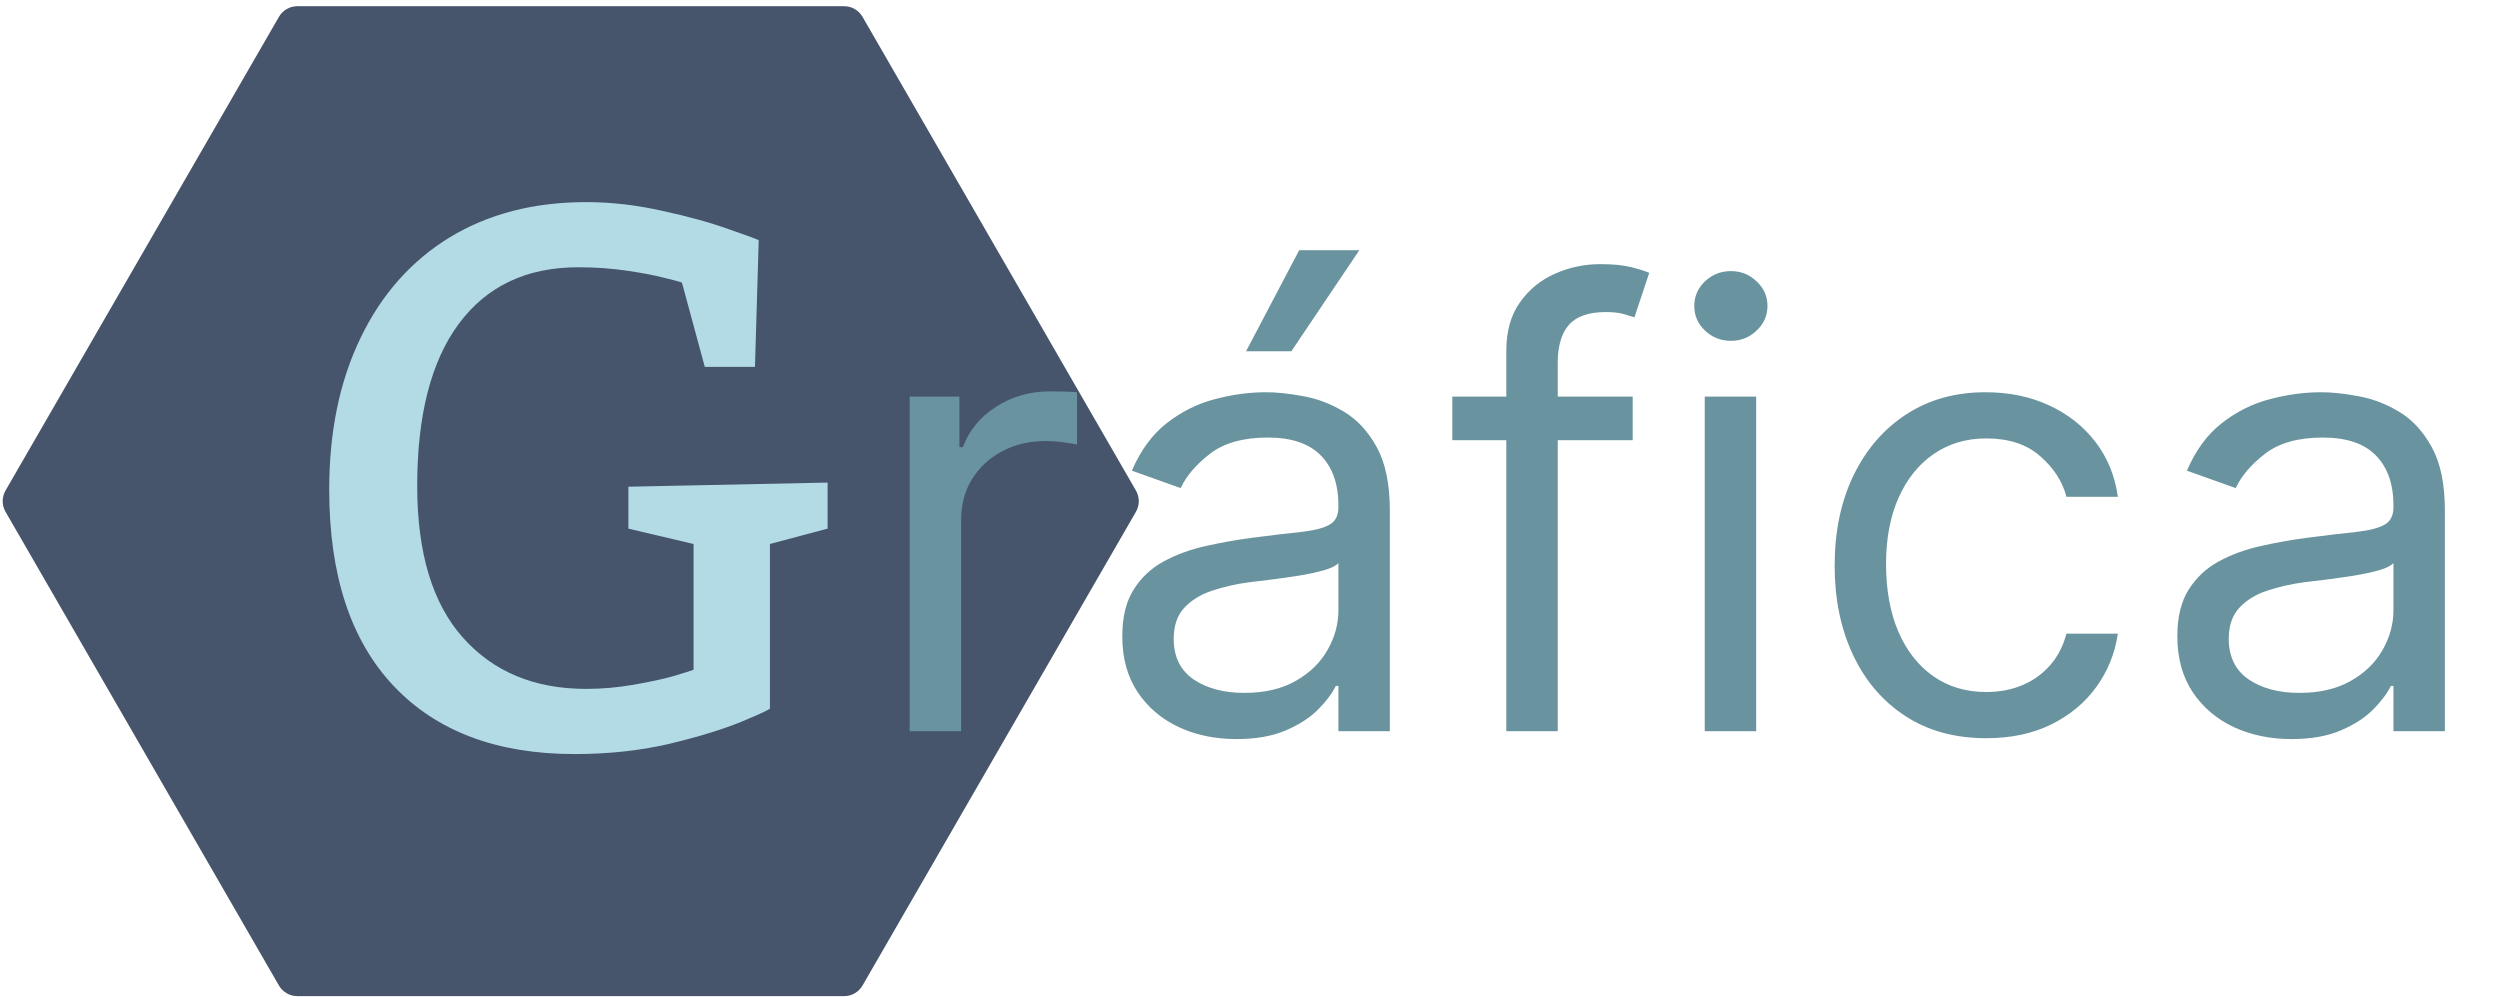
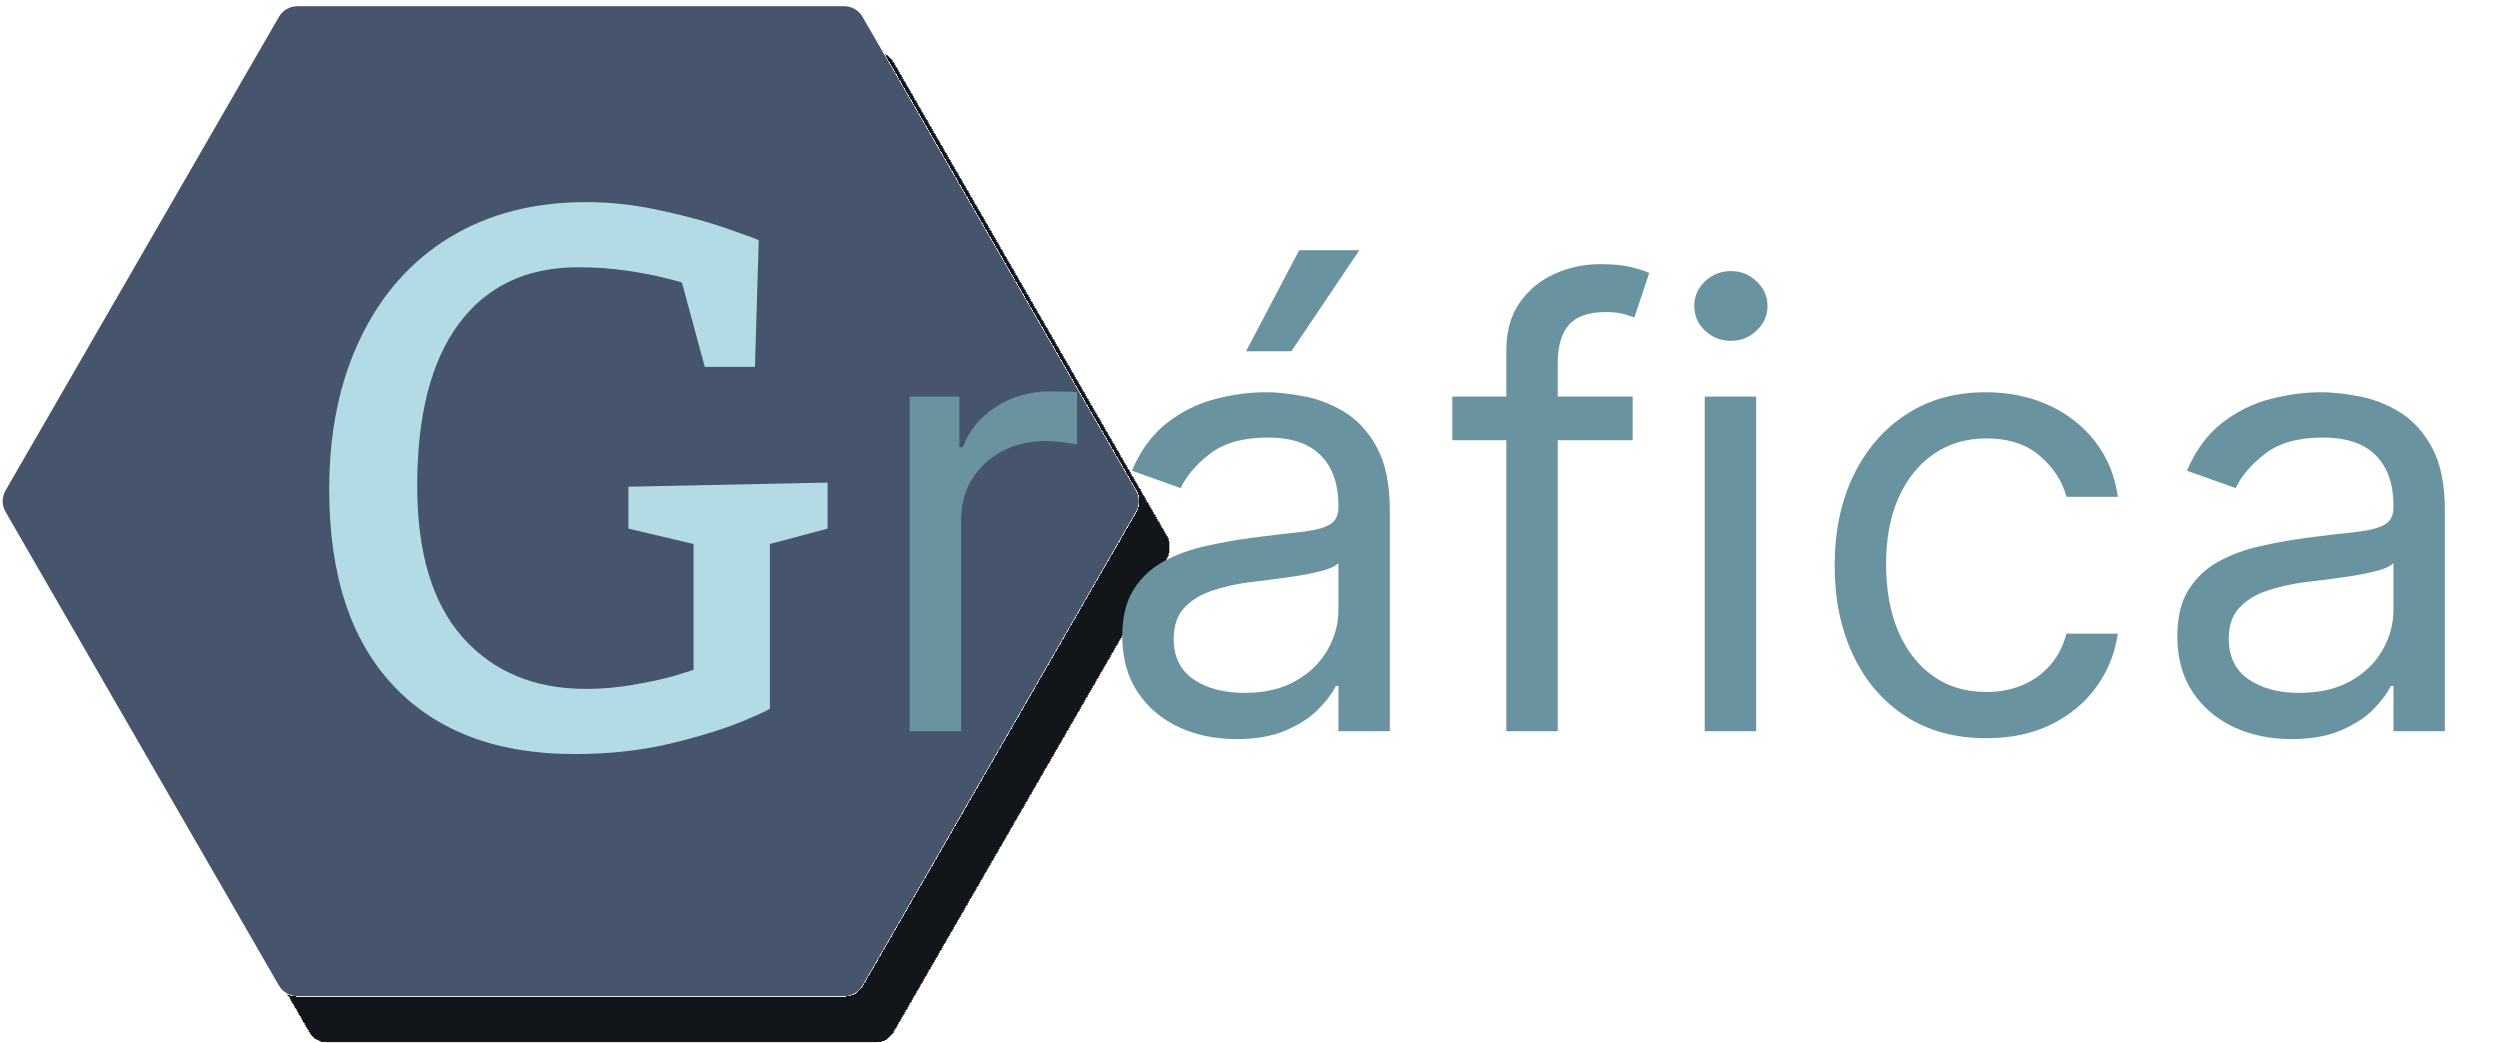
- <svg xmlns="http://www.w3.org/2000/svg" width="163" height="65" viewBox="0 0 163 65" fill="none">
-   <path d="M74.064 31.984C74.311 32.412 74.311 32.94 74.064 33.368L56.237 64.255C55.99 64.683 55.533 64.947 55.039 64.947L19.385 64.947C18.891 64.947 18.434 64.683 18.187 64.255L0.36 33.368C0.113 32.94 0.113 32.412 0.36 31.984L18.187 1.098C18.434 0.669 18.891 0.405 19.385 0.405L55.039 0.405C55.533 0.405 55.99 0.669 56.237 1.098L74.064 31.984Z" fill="#46556B" />
+ <svg xmlns="http://www.w3.org/2000/svg" width="163" height="68" viewBox="0 0 163 68" fill="none">
+   <g filter="url(#filter0_d_112_13)">
+     <path d="M74.064 31.984C74.311 32.412 74.311 32.94 74.064 33.368L56.237 64.255C55.99 64.683 55.533 64.947 55.039 64.947L19.385 64.947C18.891 64.947 18.434 64.683 18.187 64.255L0.36 33.368C0.113 32.94 0.113 32.412 0.36 31.984L18.187 1.098C18.434 0.669 18.891 0.405 19.385 0.405L55.039 0.405C55.533 0.405 55.99 0.669 56.237 1.098L74.064 31.984Z" fill="#46556B" />
+   </g>
  <path d="M50.2 46.186C50.2 46.251 49.574 46.544 48.32 47.065C47.083 47.569 45.513 48.05 43.608 48.505C41.704 48.945 39.653 49.164 37.456 49.164C32.394 49.164 28.463 47.683 25.664 44.721C22.865 41.759 21.465 37.495 21.465 31.928C21.465 28.136 22.148 24.832 23.516 22.016C24.883 19.184 26.82 17.003 29.326 15.473C31.849 13.943 34.811 13.178 38.213 13.178C39.84 13.178 41.484 13.365 43.145 13.74C44.821 14.098 46.294 14.505 47.563 14.96C48.833 15.4 49.468 15.636 49.468 15.668L49.224 23.92H45.952L44.463 18.427C44.3 18.362 43.91 18.256 43.291 18.11C42.672 17.947 41.859 17.792 40.85 17.646C39.857 17.499 38.807 17.426 37.7 17.426C34.331 17.426 31.735 18.655 29.912 21.113C28.105 23.554 27.202 27.078 27.202 31.684C27.202 36.046 28.195 39.342 30.181 41.572C32.166 43.801 34.844 44.916 38.213 44.916C39.238 44.916 40.264 44.827 41.289 44.648C42.331 44.469 43.202 44.282 43.901 44.086C44.601 43.875 45.041 43.736 45.22 43.671V35.468L40.972 34.467V31.733L53.96 31.464V34.467L50.2 35.468V46.186Z" fill="#B3DBE6" />
  <path d="M59.313 47.676V25.858H62.552V29.154H62.779C63.177 28.074 63.897 27.198 64.938 26.526C65.98 25.853 67.154 25.517 68.461 25.517C68.707 25.517 69.015 25.522 69.384 25.531C69.754 25.541 70.033 25.555 70.222 25.574V28.983C70.109 28.955 69.848 28.912 69.441 28.855C69.043 28.789 68.622 28.756 68.177 28.756C67.116 28.756 66.169 28.978 65.336 29.423C64.512 29.859 63.859 30.465 63.376 31.241C62.902 32.009 62.666 32.885 62.666 33.869V47.676H59.313ZM80.617 48.188C79.234 48.188 77.979 47.927 76.852 47.406C75.725 46.876 74.831 46.114 74.168 45.119C73.505 44.116 73.173 42.904 73.173 41.483C73.173 40.233 73.42 39.22 73.912 38.443C74.404 37.657 75.063 37.042 75.886 36.597C76.71 36.152 77.619 35.82 78.614 35.602C79.618 35.375 80.626 35.195 81.639 35.063C82.965 34.892 84.04 34.764 84.864 34.679C85.697 34.584 86.303 34.428 86.682 34.21C87.07 33.992 87.264 33.614 87.264 33.074V32.96C87.264 31.559 86.881 30.47 86.114 29.693C85.356 28.917 84.206 28.529 82.662 28.529C81.062 28.529 79.807 28.879 78.898 29.58C77.989 30.28 77.35 31.029 76.98 31.824L73.798 30.688C74.367 29.362 75.124 28.33 76.071 27.591C77.028 26.843 78.069 26.322 79.196 26.029C80.332 25.725 81.45 25.574 82.548 25.574C83.249 25.574 84.054 25.659 84.963 25.83C85.882 25.991 86.767 26.327 87.619 26.838C88.481 27.349 89.196 28.121 89.764 29.154C90.332 30.186 90.617 31.568 90.617 33.301V47.676H87.264V44.722H87.094C86.867 45.195 86.488 45.702 85.957 46.242C85.427 46.781 84.722 47.241 83.841 47.619C82.96 47.998 81.885 48.188 80.617 48.188ZM81.128 45.176C82.454 45.176 83.571 44.916 84.48 44.395C85.399 43.874 86.09 43.202 86.554 42.378C87.028 41.554 87.264 40.688 87.264 39.779V36.71C87.122 36.881 86.81 37.037 86.327 37.179C85.853 37.312 85.304 37.43 84.679 37.534C84.064 37.629 83.462 37.714 82.875 37.79C82.297 37.856 81.829 37.913 81.469 37.96C80.598 38.074 79.783 38.259 79.026 38.514C78.278 38.761 77.671 39.135 77.207 39.636C76.753 40.129 76.526 40.801 76.526 41.654C76.526 42.818 76.957 43.699 77.818 44.295C78.689 44.883 79.793 45.176 81.128 45.176ZM81.242 22.904L84.707 16.313H88.628L84.196 22.904H81.242ZM106.451 25.858V28.699H94.69V25.858H106.451ZM98.212 47.676V22.847C98.212 21.597 98.506 20.555 99.093 19.722C99.68 18.888 100.443 18.263 101.38 17.847C102.318 17.43 103.307 17.222 104.349 17.222C105.173 17.222 105.845 17.288 106.366 17.421C106.887 17.553 107.275 17.676 107.531 17.79L106.565 20.688C106.394 20.631 106.158 20.56 105.854 20.474C105.561 20.389 105.173 20.347 104.69 20.347C103.582 20.347 102.782 20.626 102.289 21.185C101.806 21.743 101.565 22.563 101.565 23.642V47.676H98.212ZM111.149 47.676V25.858H114.502V47.676H111.149ZM112.854 22.222C112.2 22.222 111.637 21.999 111.163 21.554C110.699 21.109 110.467 20.574 110.467 19.949C110.467 19.324 110.699 18.789 111.163 18.344C111.637 17.899 112.2 17.676 112.854 17.676C113.507 17.676 114.066 17.899 114.53 18.344C115.003 18.789 115.24 19.324 115.24 19.949C115.24 20.574 115.003 21.109 114.53 21.554C114.066 21.999 113.507 22.222 112.854 22.222ZM129.505 48.131C127.46 48.131 125.698 47.648 124.221 46.682C122.744 45.716 121.607 44.386 120.812 42.69C120.016 40.995 119.619 39.059 119.619 36.881C119.619 34.665 120.026 32.709 120.84 31.014C121.664 29.31 122.81 27.979 124.278 27.023C125.755 26.057 127.479 25.574 129.448 25.574C130.982 25.574 132.365 25.858 133.596 26.426C134.827 26.994 135.836 27.79 136.622 28.813C137.408 29.835 137.895 31.029 138.085 32.392H134.732C134.477 31.398 133.908 30.517 133.028 29.75C132.157 28.974 130.982 28.585 129.505 28.585C128.198 28.585 127.052 28.926 126.068 29.608C125.092 30.28 124.33 31.232 123.781 32.463C123.241 33.685 122.971 35.119 122.971 36.767C122.971 38.453 123.236 39.92 123.766 41.17C124.306 42.42 125.064 43.391 126.039 44.082C127.024 44.774 128.179 45.119 129.505 45.119C130.376 45.119 131.167 44.968 131.877 44.665C132.587 44.362 133.189 43.926 133.681 43.358C134.174 42.79 134.524 42.108 134.732 41.313H138.085C137.895 42.6 137.426 43.761 136.678 44.793C135.94 45.815 134.96 46.63 133.738 47.236C132.526 47.832 131.115 48.131 129.505 48.131ZM149.406 48.188C148.023 48.188 146.768 47.927 145.641 47.406C144.515 46.876 143.62 46.114 142.957 45.119C142.294 44.116 141.962 42.904 141.962 41.483C141.962 40.233 142.209 39.22 142.701 38.443C143.194 37.657 143.852 37.042 144.676 36.597C145.499 36.152 146.408 35.82 147.403 35.602C148.407 35.375 149.415 35.195 150.428 35.063C151.754 34.892 152.829 34.764 153.653 34.679C154.486 34.584 155.092 34.428 155.471 34.21C155.859 33.992 156.053 33.614 156.053 33.074V32.96C156.053 31.559 155.67 30.47 154.903 29.693C154.145 28.917 152.995 28.529 151.451 28.529C149.851 28.529 148.596 28.879 147.687 29.58C146.778 30.28 146.139 31.029 145.769 31.824L142.587 30.688C143.156 29.362 143.913 28.33 144.86 27.591C145.817 26.843 146.858 26.322 147.985 26.029C149.122 25.725 150.239 25.574 151.337 25.574C152.038 25.574 152.843 25.659 153.752 25.83C154.671 25.991 155.556 26.327 156.408 26.838C157.27 27.349 157.985 28.121 158.553 29.154C159.122 30.186 159.406 31.568 159.406 33.301V47.676H156.053V44.722H155.883C155.656 45.195 155.277 45.702 154.747 46.242C154.216 46.781 153.511 47.241 152.63 47.619C151.749 47.998 150.675 48.188 149.406 48.188ZM149.917 45.176C151.243 45.176 152.36 44.916 153.269 44.395C154.188 43.874 154.879 43.202 155.343 42.378C155.817 41.554 156.053 40.688 156.053 39.779V36.71C155.911 36.881 155.599 37.037 155.116 37.179C154.642 37.312 154.093 37.43 153.468 37.534C152.853 37.629 152.251 37.714 151.664 37.79C151.087 37.856 150.618 37.913 150.258 37.96C149.387 38.074 148.572 38.259 147.815 38.514C147.067 38.761 146.461 39.135 145.997 39.636C145.542 40.129 145.315 40.801 145.315 41.654C145.315 42.818 145.746 43.699 146.607 44.295C147.479 44.883 148.582 45.176 149.917 45.176Z" fill="#69949F" />
+   <defs>
+     <filter id="filter0_d_112_13" x="0.175" y="0.405" width="76.075" height="67.541" filterUnits="userSpaceOnUse" color-interpolation-filters="sRGB">
+       <feFlood flood-opacity="0" result="BackgroundImageFix" />
+       <feColorMatrix in="SourceAlpha" type="matrix" values="0 0 0 0 0 0 0 0 0 0 0 0 0 0 0 0 0 0 127 0" result="hardAlpha" />
+       <feOffset dx="2" dy="3" />
+       <feComposite in2="hardAlpha" operator="out" />
+       <feColorMatrix type="matrix" values="0 0 0 0 0.071 0 0 0 0 0.086 0 0 0 0 0.106 0 0 0 1 0" />
+       <feBlend mode="normal" in2="BackgroundImageFix" result="effect1_dropShadow_112_13" />
+       <feBlend mode="normal" in="SourceGraphic" in2="effect1_dropShadow_112_13" result="shape" />
+     </filter>
+   </defs>
</svg>
